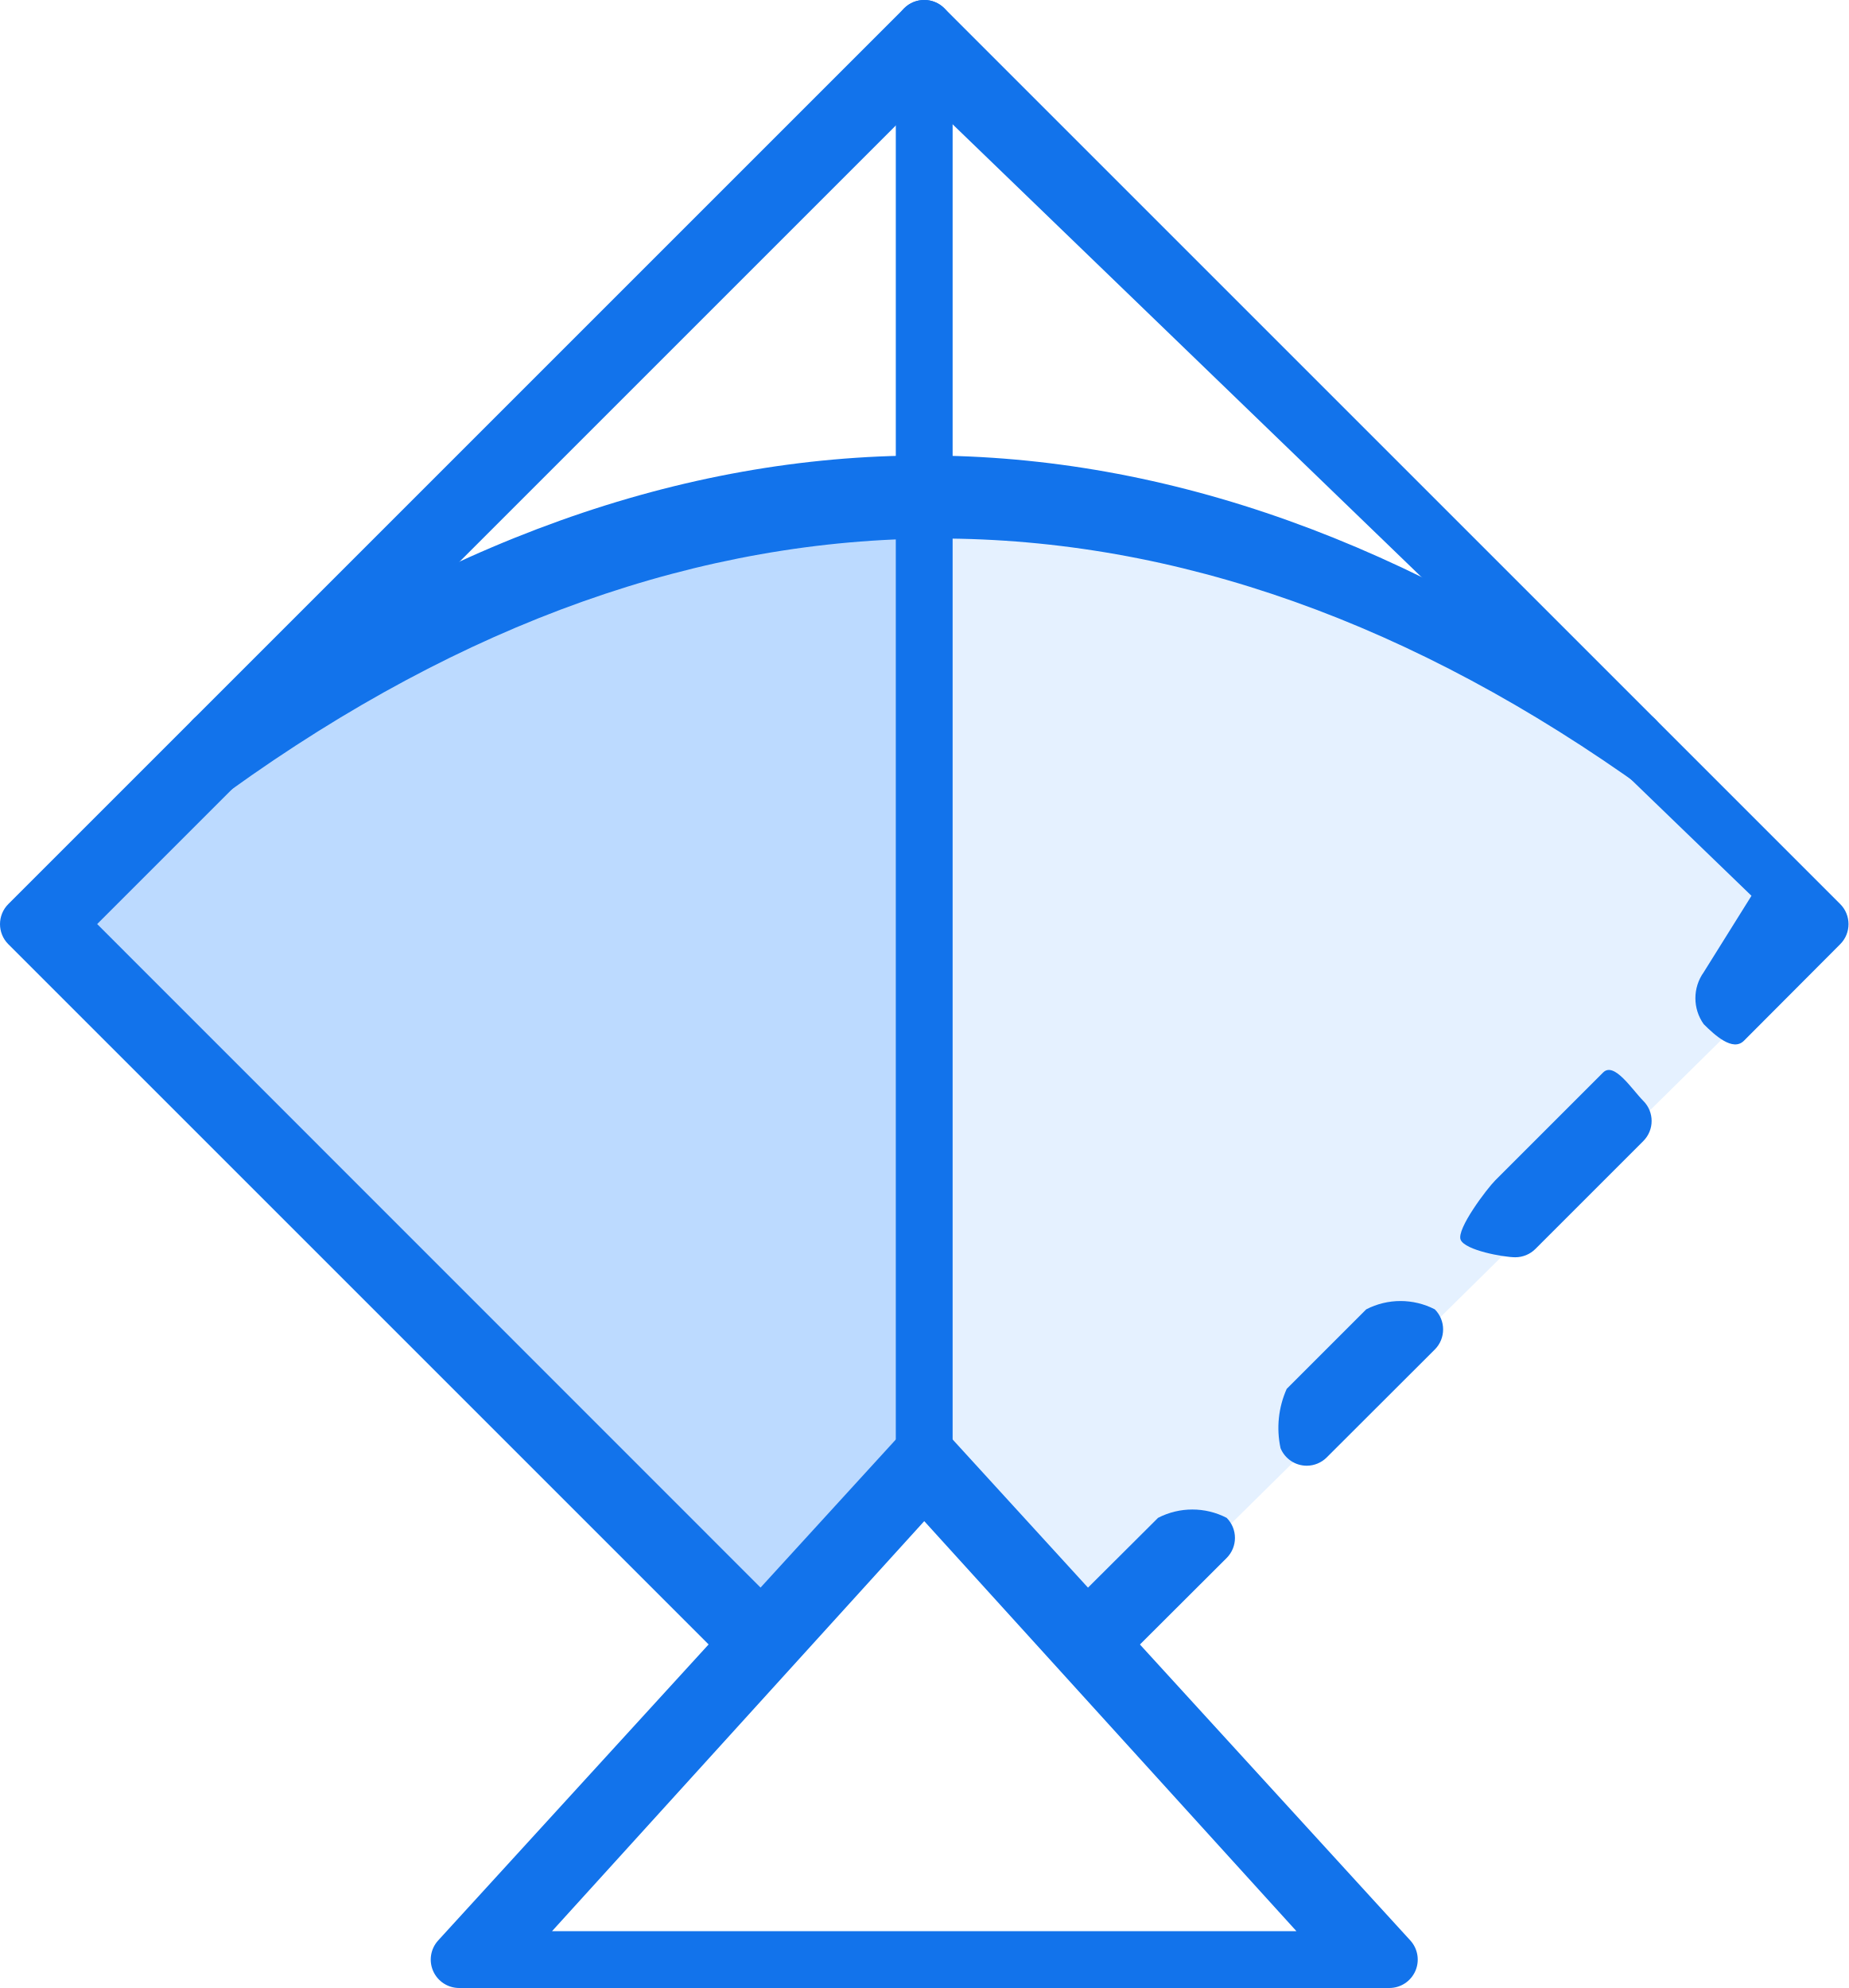
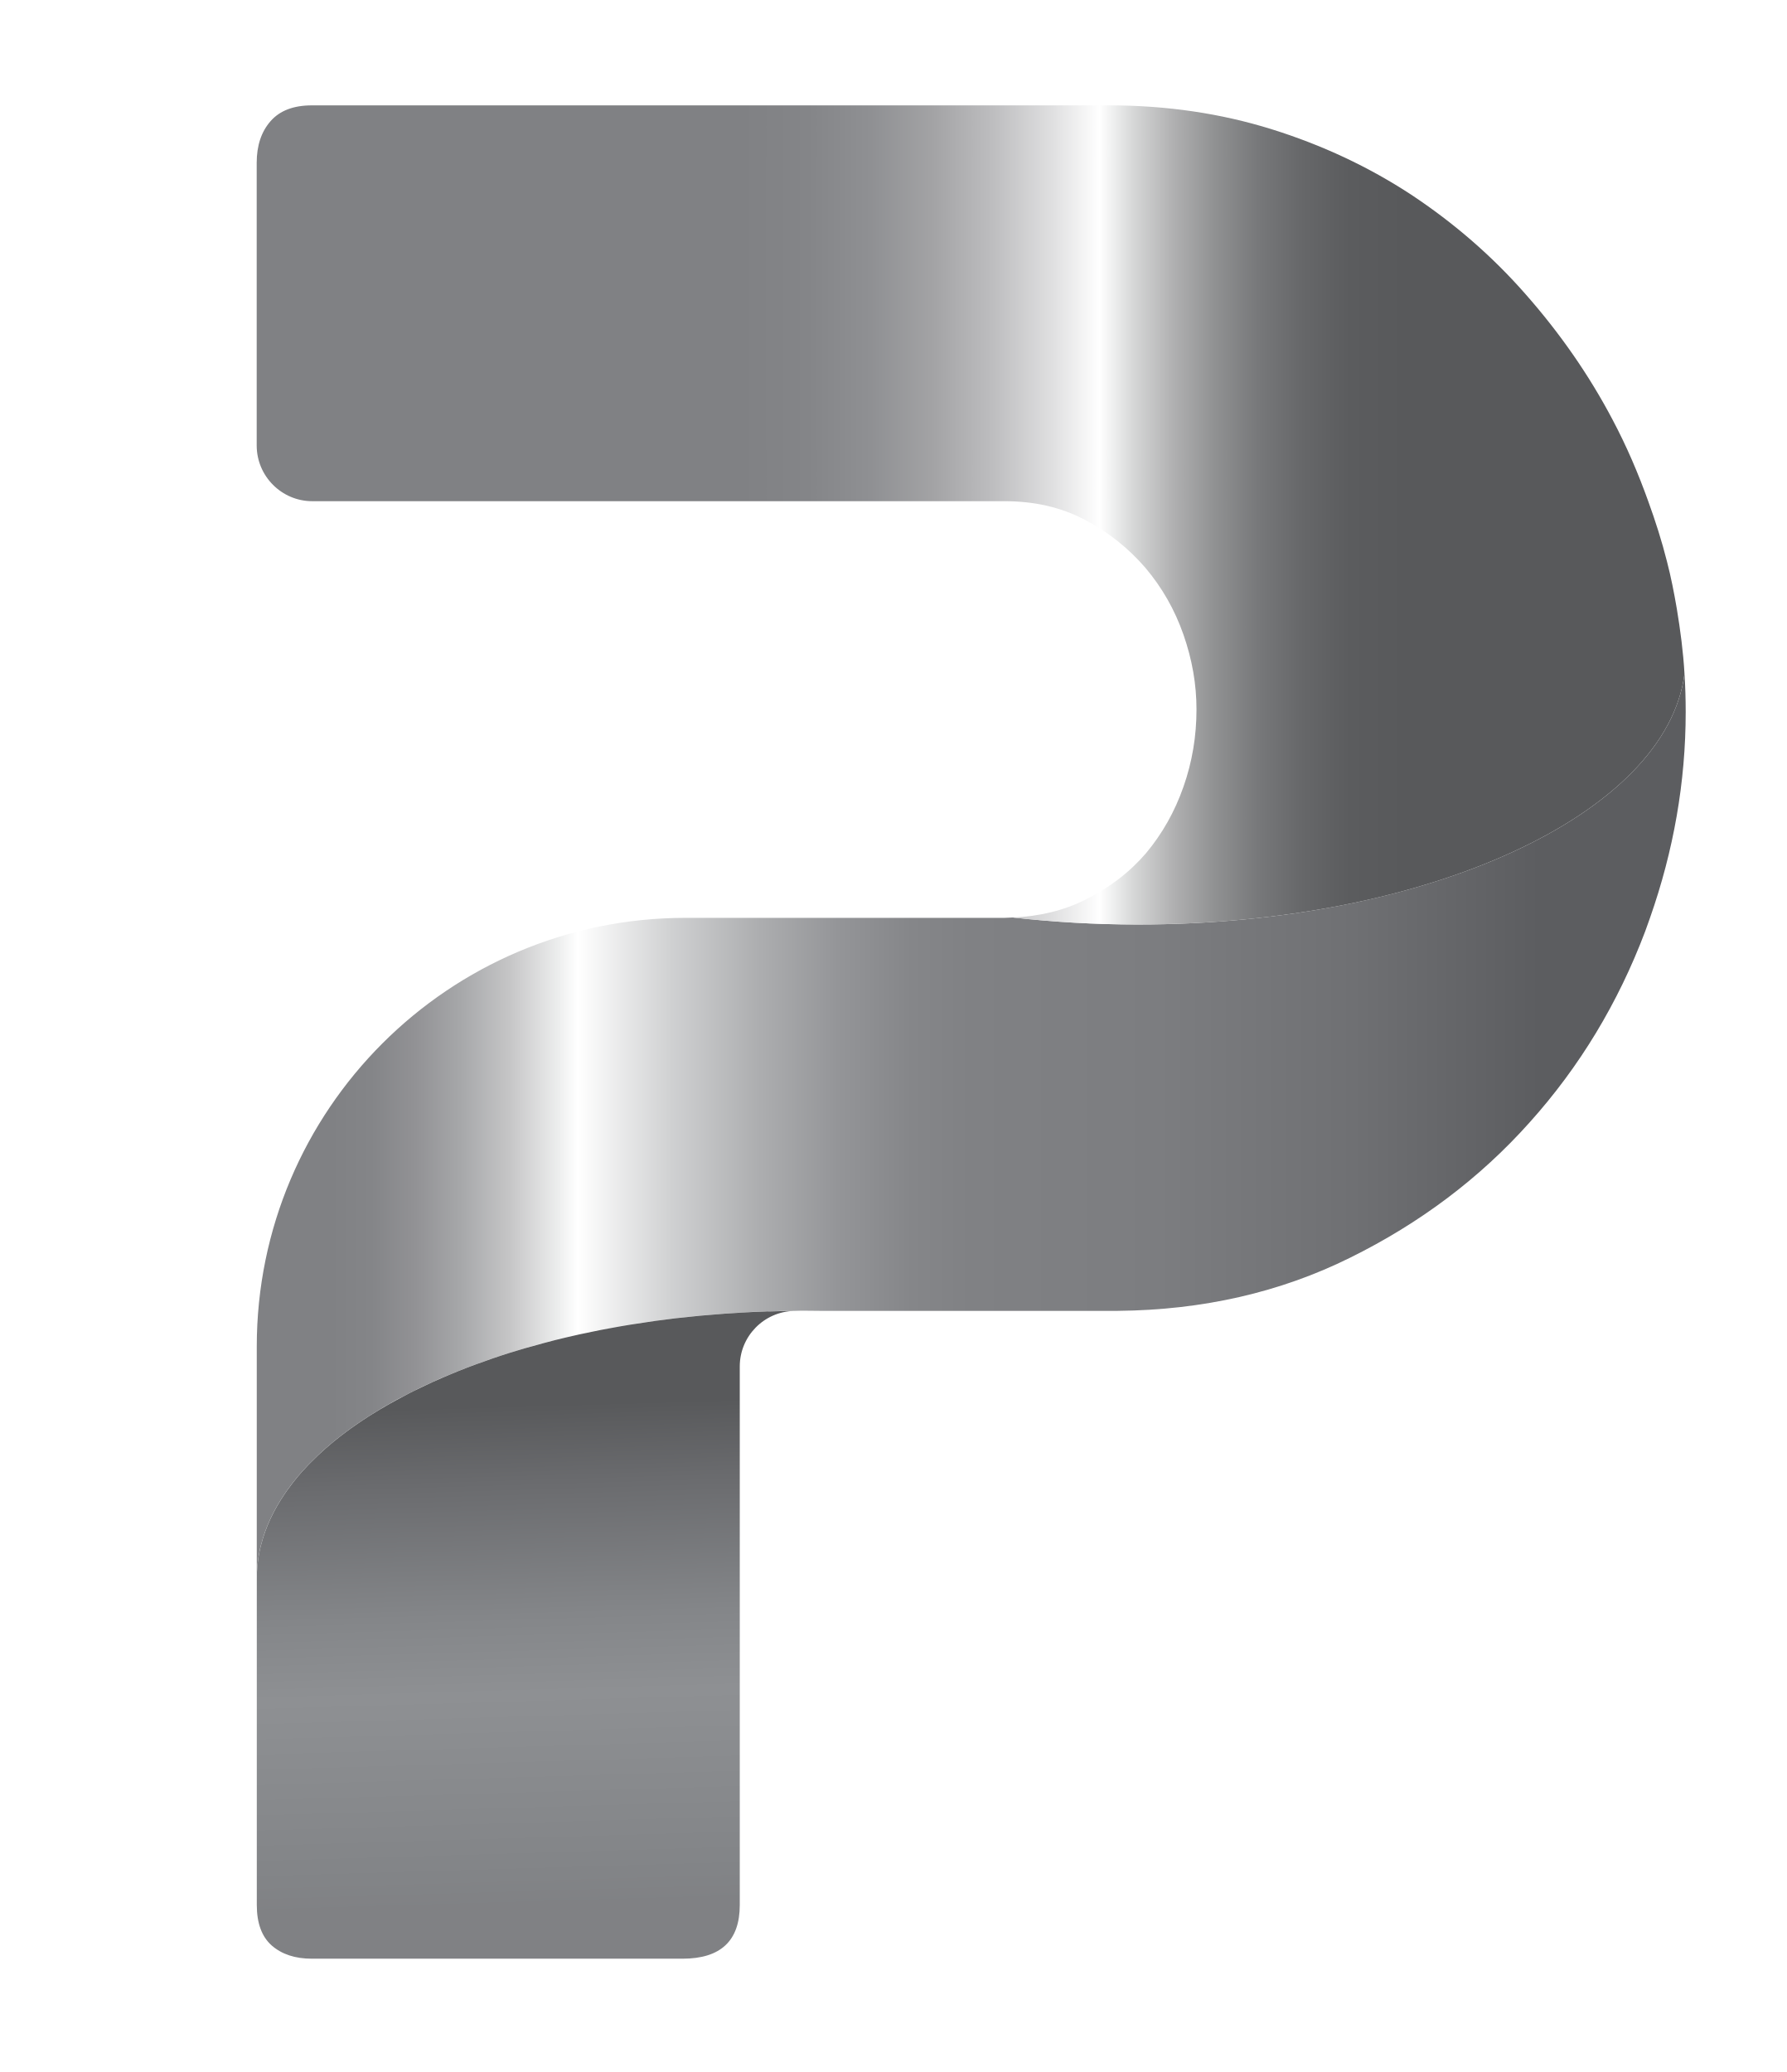
- <svg xmlns="http://www.w3.org/2000/svg" width="69.945" height="75.234" viewBox="0 0 69.945 75.234">
-   <g id="Group_39" data-name="Group 39" transform="translate(-273 -70)">
-     <g id="Group_17" data-name="Group 17" transform="translate(266 65)">
-       <path id="Path_56" data-name="Path 56" d="M668.437,208.776l27.19,26.83,6.366-6.544V192.1s-12.969.821-22.162,6.564S668.437,208.776,668.437,208.776Z" transform="translate(-659.892 -168.721)" fill="#bcdaff" />
-       <path id="Path_57" data-name="Path 57" d="M701.994,208.776l-27.19,26.83-6.366-6.544V192.1s12.969.821,22.162,6.564S701.994,208.776,701.994,208.776Z" transform="translate(-625.5 -168.721)" fill="#e5f1ff" />
-       <g id="Group_16" data-name="Group 16" transform="translate(7 5)">
-         <g id="logo">
-           <path id="Path_49" data-name="Path 49" d="M32.759,65.272a1.075,1.075,0,0,1-.76-.315L4.775,37.733a1.075,1.075,0,0,1,0-1.52l33.9-33.9a1.075,1.075,0,0,1,1.52,0l33.9,33.9a1.075,1.075,0,0,1,0,1.519l-3.643,3.654c-.419.42-1.1-.207-1.522-.627a1.692,1.692,0,0,1,0-1.966L70.737,35.9l-31.3-30.23-31.3,31.3L33.522,62.362a3.624,3.624,0,0,1,.233,2.246,1.075,1.075,0,0,1-.993.664Z" transform="translate(-4.46 -2)" fill="#1273eb" />
-           <path id="Path_50" data-name="Path 50" d="M50.545,54.044a1.075,1.075,0,0,1-.993-.663,3.624,3.624,0,0,1,.233-2.246l3.009-3.009a2.83,2.83,0,0,1,2.595,0,1.075,1.075,0,0,1,0,1.52L51.3,53.729A1.075,1.075,0,0,1,50.545,54.044Z" transform="translate(-1.095 1.425)" fill="#1273eb" />
-           <path id="Path_51" data-name="Path 51" d="M43.285,61.3a1.075,1.075,0,0,1-.993-.664,3.622,3.622,0,0,1,.234-2.246l2.934-2.923a2.83,2.83,0,0,1,2.595,0,1.075,1.075,0,0,1,0,1.52l-4.009,4a1.075,1.075,0,0,1-.759.314Z" transform="translate(-1.638 1.974)" fill="#1273eb" />
-           <path id="Path_52" data-name="Path 52" d="M57.955,46.763c-.434,0-1.9-.262-2.067-.663s1-1.939,1.308-2.246l4.084-4.084c.42-.42,1.1.655,1.52,1.075a1.075,1.075,0,0,1,0,1.52l-4.084,4.084A1.075,1.075,0,0,1,57.955,46.763Z" transform="translate(-0.616 0.817)" fill="#1273eb" />
-           <path id="Path_53" data-name="Path 53" d="M55.9,73.489H20.7a1.075,1.075,0,0,1-.793-1.8l17.6-19.266a1.108,1.108,0,0,1,1.586,0l17.6,19.266a1.075,1.075,0,0,1-.793,1.8Zm-31.685-2.15H52.385L38.3,55.821Z" transform="translate(-3.326 1.745)" fill="#1273eb" />
-           <path id="Path_54" data-name="Path 54" d="M37.075,57.973A1.075,1.075,0,0,1,36,56.9V3.075a1.075,1.075,0,0,1,2.15,0V56.9A1.075,1.075,0,0,1,37.075,57.973Z" transform="translate(-2.102 -2)" fill="#1273eb" />
-           <path id="Path_55" data-name="Path 55" d="M65.845,29.85c-.225,0,.631,1,.448.873C48.619,18,30.348,18,12.674,30.722c-.482.347-1.153-.837-1.5-1.319a1.075,1.075,0,0,1,.244-1.5c18.271-13.152,36.789-13.152,55.056,0a1.075,1.075,0,0,1,.394,1.2c-.144.444.518.744-1.024.744Z" transform="translate(-3.973 -0.801)" fill="#1273eb" />
-         </g>
-       </g>
-     </g>
+ <svg xmlns="http://www.w3.org/2000/svg" xmlns:xlink="http://www.w3.org/1999/xlink" version="1.1" id="Layer_1" x="0px" y="0px" width="100px" height="116px" viewBox="0 0 100 116" enable-background="new 0 0 100 116" xml:space="preserve">
+   <g>
+     <defs>
+       <path id="SVGID_1_" d="M63.688,51.758c-2.403,0-4.734-0.141-6.977-0.393c-0.164,0-0.32,0.021-0.482,0.021H38.374    c-13.25,0-24,10.75-24,24v12.977c0-0.512,0.052-1.016,0.155-1.514c0.022-0.127,0.053-0.252,0.09-0.379    c0.253-0.988,0.705-1.945,1.336-2.865c0.074-0.111,0.156-0.23,0.245-0.342c0.282-0.387,0.601-0.773,0.958-1.145    c0.074-0.082,0.156-0.17,0.244-0.252c1.039-1.061,2.332-2.049,3.839-2.947c0.147-0.096,0.311-0.186,0.468-0.273    c0.311-0.188,0.639-0.363,0.973-0.527c0.164-0.096,0.334-0.178,0.504-0.26c0.319-0.164,0.646-0.32,0.974-0.461    c0.036-0.023,0.065-0.037,0.096-0.045c0.297-0.141,0.601-0.275,0.913-0.395c0.631-0.266,1.284-0.518,1.953-0.748    c0.252-0.096,0.512-0.178,0.771-0.268c0.008,0,0.015-0.008,0.021-0.008c0.372-0.125,0.75-0.244,1.136-0.355    c0.112-0.037,0.216-0.066,0.32-0.096c0.349-0.098,0.696-0.201,1.054-0.291c0.438-0.119,0.876-0.23,1.329-0.334    c0.445-0.104,0.897-0.207,1.358-0.297c0.342-0.074,0.683-0.141,1.023-0.201c0.372-0.074,0.75-0.133,1.129-0.199    c0.326-0.053,0.653-0.104,0.98-0.148c0.326-0.053,0.652-0.098,0.98-0.135c0.399-0.059,0.809-0.104,1.209-0.141    c0.49-0.059,0.987-0.104,1.485-0.141c0.481-0.045,0.964-0.074,1.455-0.104c0.03-0.008,0.06-0.008,0.089-0.008    c0.424-0.029,0.854-0.045,1.284-0.059c0.126-0.008,0.245-0.016,0.371-0.008c0.46-0.023,0.913-0.029,1.381-0.029h0.028    c0.172-0.008,0.351-0.008,0.529-0.008c0.28,0,0.555,0.008,0.83,0.008h16.695c4.751-0.045,9.08-1.033,12.992-2.971    c3.912-1.93,7.267-4.453,10.058-7.578c2.8-3.117,4.952-6.682,6.468-10.691c0.096-0.252,0.178-0.512,0.273-0.764    c1.322-3.764,1.997-7.602,1.997-11.529c0-0.713-0.022-1.433-0.065-2.138C93.301,45.551,79.982,51.758,63.688,51.758" />
+     </defs>
+     <clipPath id="SVGID_2_">
+       <use xlink:href="#SVGID_1_" overflow="visible" />
+     </clipPath>
+     <linearGradient id="SVGID_3_" gradientUnits="userSpaceOnUse" x1="-365.568" y1="355.998" x2="-364.568" y2="355.998" gradientTransform="matrix(79.9961 0 0 -79.9961 29258.438 28541.438)">
+       <stop offset="0" style="stop-color:#808184" />
+       <stop offset="0.051" style="stop-color:#808184" />
+       <stop offset="0.08" style="stop-color:#848588" />
+       <stop offset="0.111" style="stop-color:#929295" />
+       <stop offset="0.143" style="stop-color:#A7A8AA" />
+       <stop offset="0.177" style="stop-color:#C6C6C7" />
+       <stop offset="0.21" style="stop-color:#ECEDED" />
+       <stop offset="0.224" style="stop-color:#FFFFFF" />
+       <stop offset="0.227" style="stop-color:#FDFDFD" />
+       <stop offset="0.289" style="stop-color:#D0D1D2" />
+       <stop offset="0.35" style="stop-color:#ADAEB0" />
+       <stop offset="0.406" style="stop-color:#949598" />
+       <stop offset="0.458" style="stop-color:#858689" />
+       <stop offset="0.499" style="stop-color:#808184" />
+       <stop offset="0.63" style="stop-color:#7C7D80" />
+       <stop offset="0.767" style="stop-color:#6F7073" />
+       <stop offset="0.897" style="stop-color:#5C5D60" />
+       <stop offset="1" style="stop-color:#5C5D60" />
+     </linearGradient>
+     <rect x="14.374" y="37.72" clip-path="url(#SVGID_2_)" fill="url(#SVGID_3_)" width="79.996" height="50.644" />
+   </g>
+   <linearGradient id="SVGID_4_" gradientUnits="userSpaceOnUse" x1="36.913" y1="28.829" x2="126.56" y2="28.829">
+     <stop offset="0" style="stop-color:#808184" />
+     <stop offset="0.051" style="stop-color:#808184" />
+     <stop offset="0.093" style="stop-color:#848588" />
+     <stop offset="0.132" style="stop-color:#8F9093" />
+     <stop offset="0.171" style="stop-color:#A3A3A5" />
+     <stop offset="0.209" style="stop-color:#BEBEC0" />
+     <stop offset="0.246" style="stop-color:#E0E0E1" />
+     <stop offset="0.275" style="stop-color:#FFFFFF" />
+     <stop offset="0.296" style="stop-color:#D6D7D7" />
+     <stop offset="0.321" style="stop-color:#B0B0B1" />
+     <stop offset="0.347" style="stop-color:#909192" />
+     <stop offset="0.374" style="stop-color:#77787A" />
+     <stop offset="0.402" style="stop-color:#666769" />
+     <stop offset="0.431" style="stop-color:#5B5C5E" />
+     <stop offset="0.467" style="stop-color:#58595B" />
+     <stop offset="1" style="stop-color:#58595B" />
+   </linearGradient>
+   <path fill="url(#SVGID_4_)" d="M94.3,37.719c-1,7.83-14.319,14.04-30.609,14.04c-2.41,0-4.74-0.14-6.98-0.39  c1.48-0.07,2.84-0.391,4.05-1c1.351-0.67,2.48-1.54,3.4-2.61c0.899-1.08,1.6-2.31,2.09-3.71c0.49-1.39,0.73-2.84,0.73-4.33  c0-1.399-0.24-2.79-0.73-4.19c-0.49-1.4-1.2-2.64-2.13-3.74c-0.94-1.09-2.061-1.99-3.39-2.69c-1.33-0.7-2.82-1.04-4.5-1.04H17.48  c-1.711,0-3.11-1.4-3.11-3.12V9.119c0-0.97,0.26-1.75,0.78-2.34c0.51-0.58,1.27-0.88,2.31-0.88h44.63c3.22,0,6.25,0.45,9.08,1.33  c2.85,0.89,5.45,2.11,7.83,3.67c2.37,1.57,4.52,3.42,6.42,5.59c1.91,2.17,3.54,4.51,4.86,7.02c0.779,1.47,1.43,2.99,1.989,4.55  c0.4,1.1,0.761,2.23,1.051,3.38c0.229,0.88,0.399,1.76,0.55,2.64C94.07,35.289,94.23,36.499,94.3,37.719z" />
+   <path fill="none" d="M94.3,37.719c-1,7.83-14.319,14.04-30.609,14.04c-2.41,0-4.74-0.14-6.98-0.39c1.48-0.07,2.84-0.391,4.05-1  c1.351-0.67,2.48-1.54,3.4-2.61c0.899-1.08,1.6-2.31,2.09-3.71c0.49-1.39,0.73-2.84,0.73-4.33c0-1.399-0.24-2.79-0.73-4.19  c-0.49-1.4-1.2-2.64-2.13-3.74c-0.94-1.09-2.061-1.99-3.39-2.69c-1.33-0.7-2.82-1.04-4.5-1.04H17.48c-1.711,0-3.11-1.4-3.11-3.12  V9.119c0-0.97,0.26-1.75,0.78-2.34c0.51-0.58,1.27-0.88,2.31-0.88h44.63c3.22,0,6.25,0.45,9.08,1.33c2.85,0.89,5.45,2.11,7.83,3.67  c2.37,1.57,4.52,3.42,6.42,5.59c1.91,2.17,3.54,4.51,4.86,7.02c0.779,1.47,1.43,2.99,1.989,4.55c0.4,1.1,0.761,2.23,1.051,3.38  c0.229,0.88,0.399,1.76,0.55,2.64C94.07,35.289,94.23,36.499,94.3,37.719z" />
+   <g>
+     <defs>
+       <path id="SVGID_5_" d="M43.118,73.42c-0.126-0.008-0.245,0-0.371,0.008c-0.431,0.014-0.86,0.035-1.284,0.059    c-0.029,0-0.059,0-0.089,0.008c-0.491,0.029-0.974,0.059-1.455,0.104c-0.498,0.037-0.995,0.082-1.485,0.141    c-0.4,0.037-0.81,0.082-1.209,0.141c-0.328,0.037-0.654,0.082-0.98,0.135c-0.327,0.045-0.654,0.096-0.98,0.148    c-0.379,0.066-0.757,0.125-1.129,0.199c-0.341,0.061-0.682,0.127-1.023,0.201c-0.461,0.09-0.913,0.193-1.358,0.297    c-0.453,0.104-0.892,0.215-1.329,0.334c-0.357,0.096-0.713,0.193-1.054,0.291c-0.104,0.029-0.208,0.059-0.32,0.096    c-0.386,0.111-0.764,0.23-1.136,0.355c-0.007,0-0.014,0.008-0.021,0.008c-0.26,0.09-0.52,0.172-0.771,0.268    c-0.669,0.23-1.322,0.482-1.953,0.748c-0.313,0.127-0.616,0.262-0.913,0.395c-0.03,0.008-0.06,0.021-0.096,0.045    c-0.335,0.148-0.654,0.305-0.974,0.461c-0.17,0.082-0.34,0.164-0.504,0.26c-0.334,0.17-0.654,0.35-0.973,0.527    c-0.157,0.088-0.313,0.178-0.468,0.273c-1.507,0.898-2.8,1.887-3.839,2.947c-0.088,0.082-0.17,0.17-0.244,0.252    c-0.357,0.371-0.676,0.758-0.958,1.145c-0.089,0.111-0.171,0.23-0.245,0.342c-0.631,0.92-1.083,1.877-1.336,2.865    c-0.037,0.127-0.067,0.252-0.09,0.379c-0.104,0.498-0.155,1.002-0.155,1.514v18.285c0,1.023,0.283,1.781,0.839,2.27    c0.564,0.49,1.307,0.736,2.242,0.736h20.748c2.139,0,3.208-1.002,3.208-3.006V76.5c0-1.691,1.356-3.072,3.044-3.109    C44.01,73.398,43.564,73.404,43.118,73.42 M44.455,73.391c0.016,0,0.029,0,0.044,0C44.484,73.391,44.471,73.391,44.455,73.391" />
+     </defs>
+     <clipPath id="SVGID_6_">
+       <use xlink:href="#SVGID_5_" overflow="visible" />
+     </clipPath>
+     <linearGradient id="SVGID_7_" gradientUnits="userSpaceOnUse" x1="-368.713" y1="365.106" x2="-367.713" y2="365.106" gradientTransform="matrix(0.9216 30.1107 30.1107 -0.9216 -10624.734 11517.328)">
+       <stop offset="0" style="stop-color:#58595B" />
+       <stop offset="0.144" style="stop-color:#6A6B6E" />
+       <stop offset="0.392" style="stop-color:#848689" />
+       <stop offset="0.537" style="stop-color:#8E9093" />
+       <stop offset="0.876" style="stop-color:#828487" />
+       <stop offset="0.933" style="stop-color:#808184" />
+       <stop offset="1" style="stop-color:#808184" />
+     </linearGradient>
+     <polygon clip-path="url(#SVGID_6_)" fill="url(#SVGID_7_)" points="44.471,72.469 45.607,109.619 14.402,110.574 13.266,73.424     " />
  </g>
</svg>
